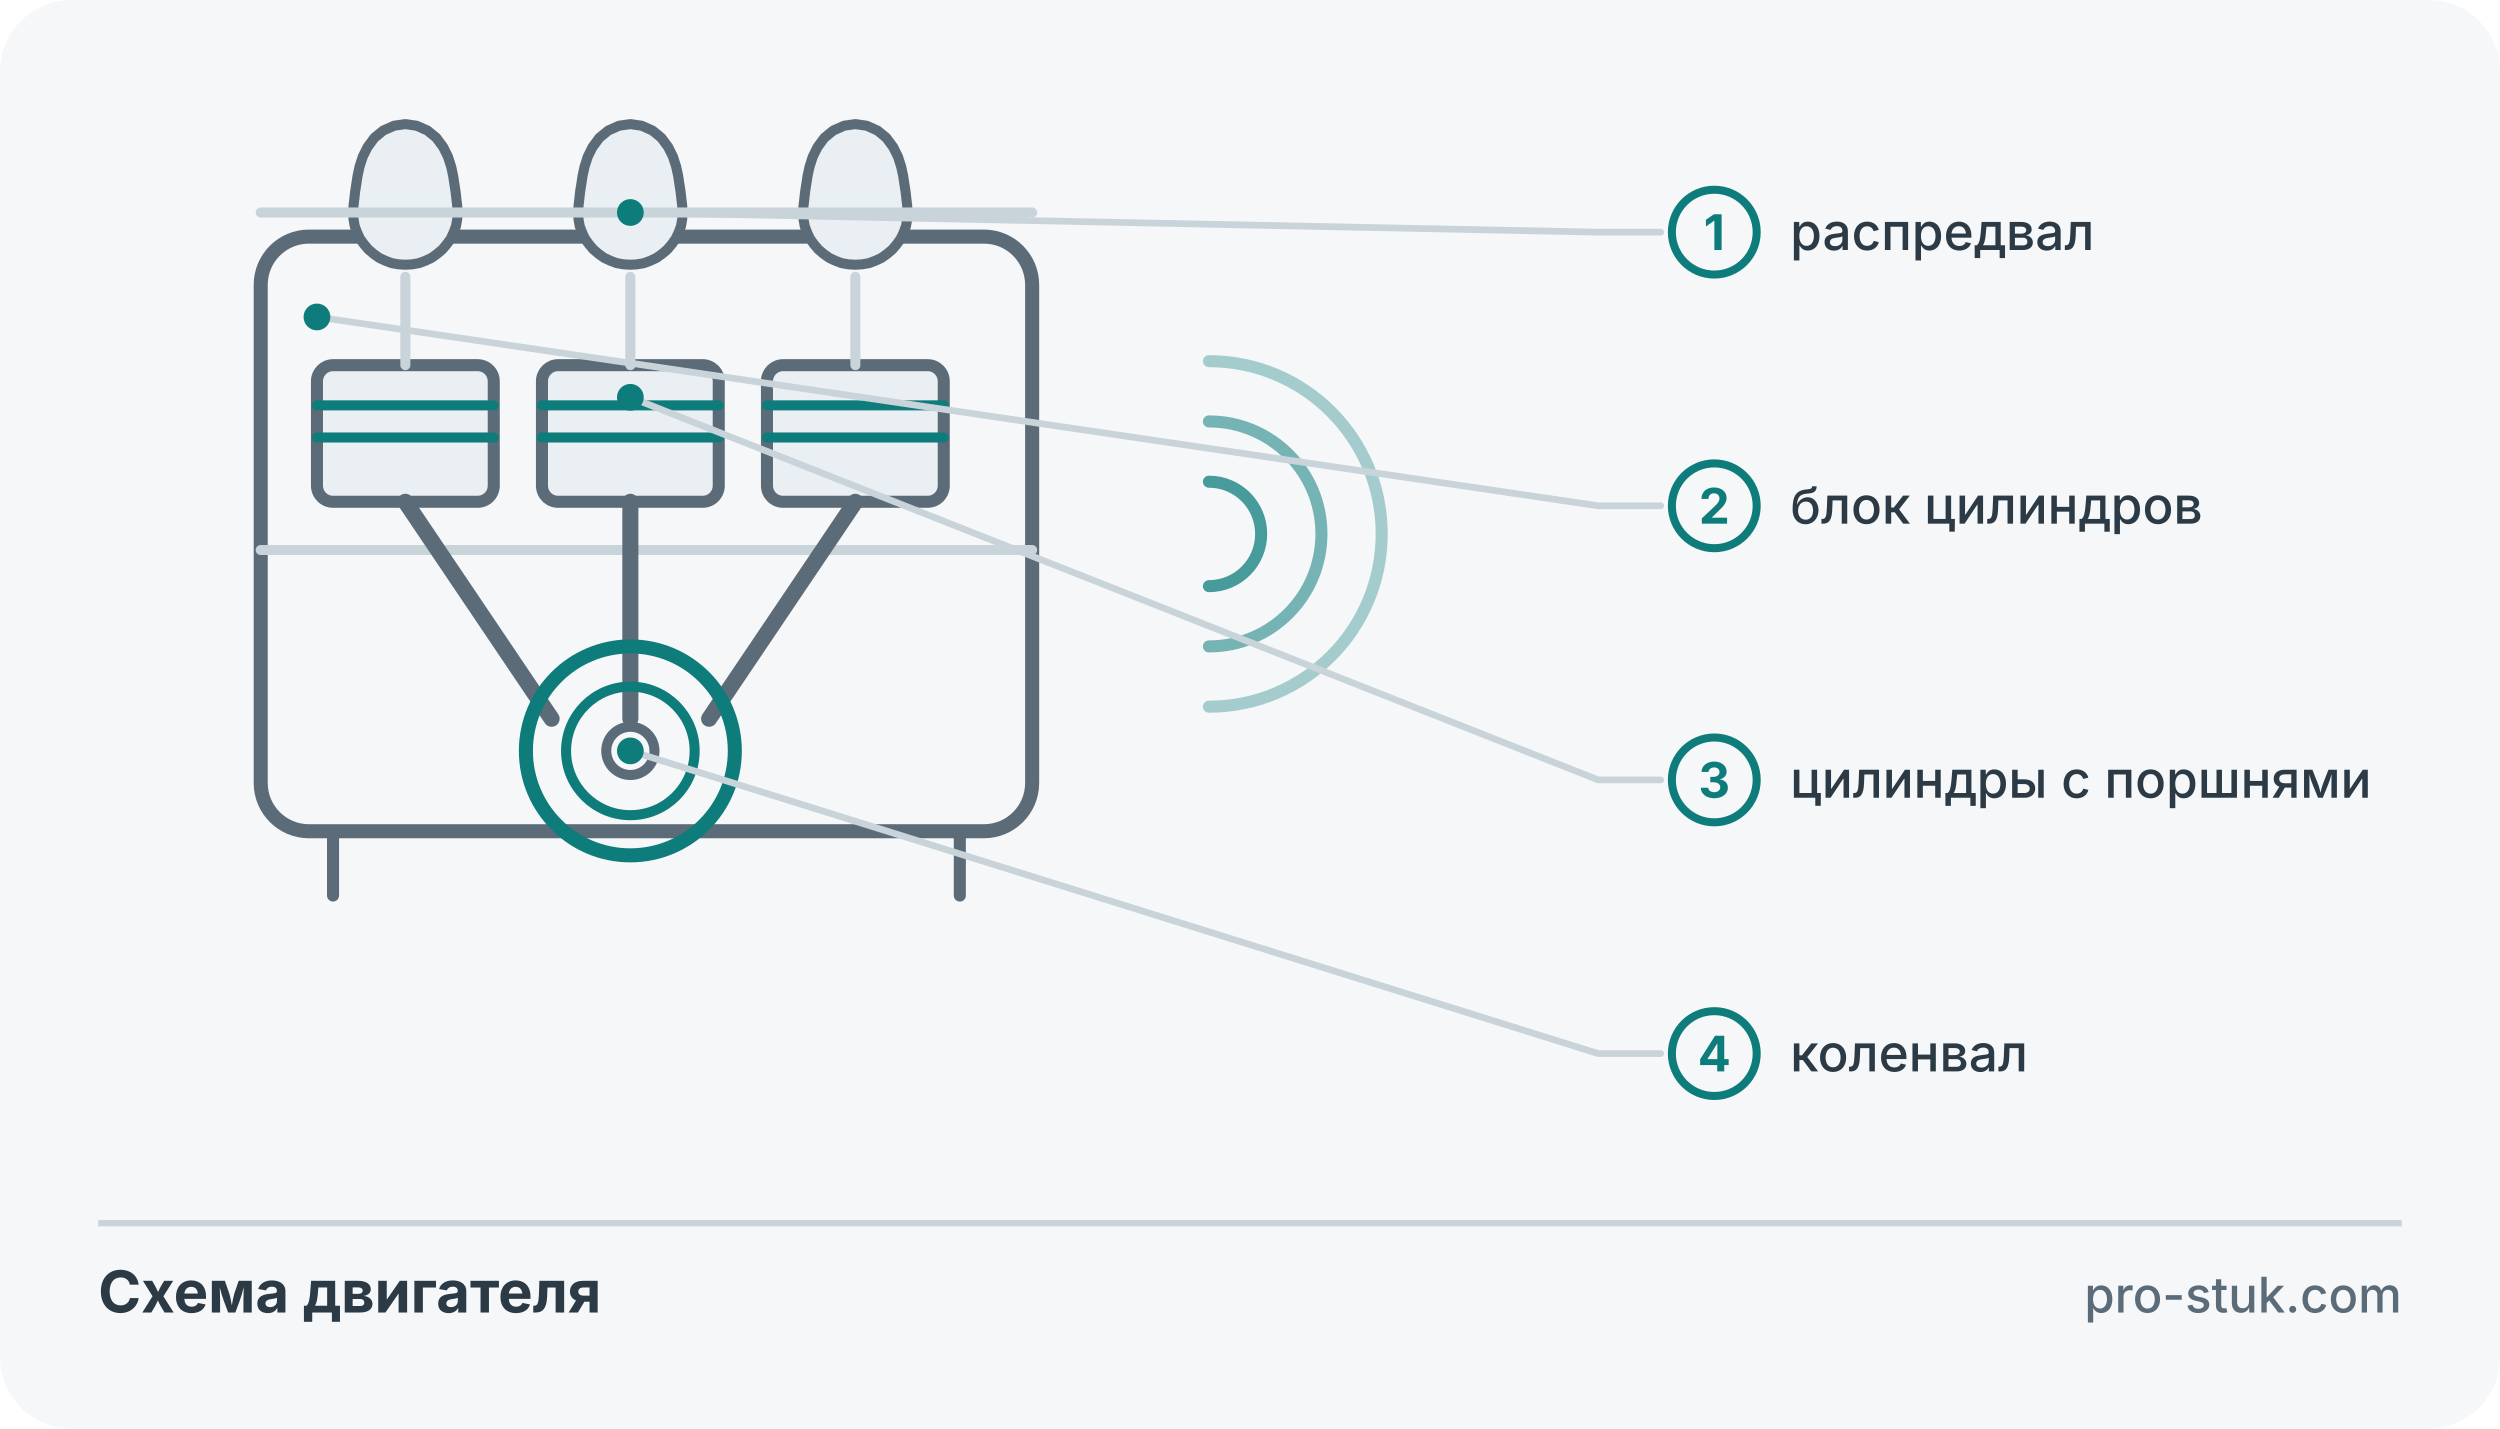
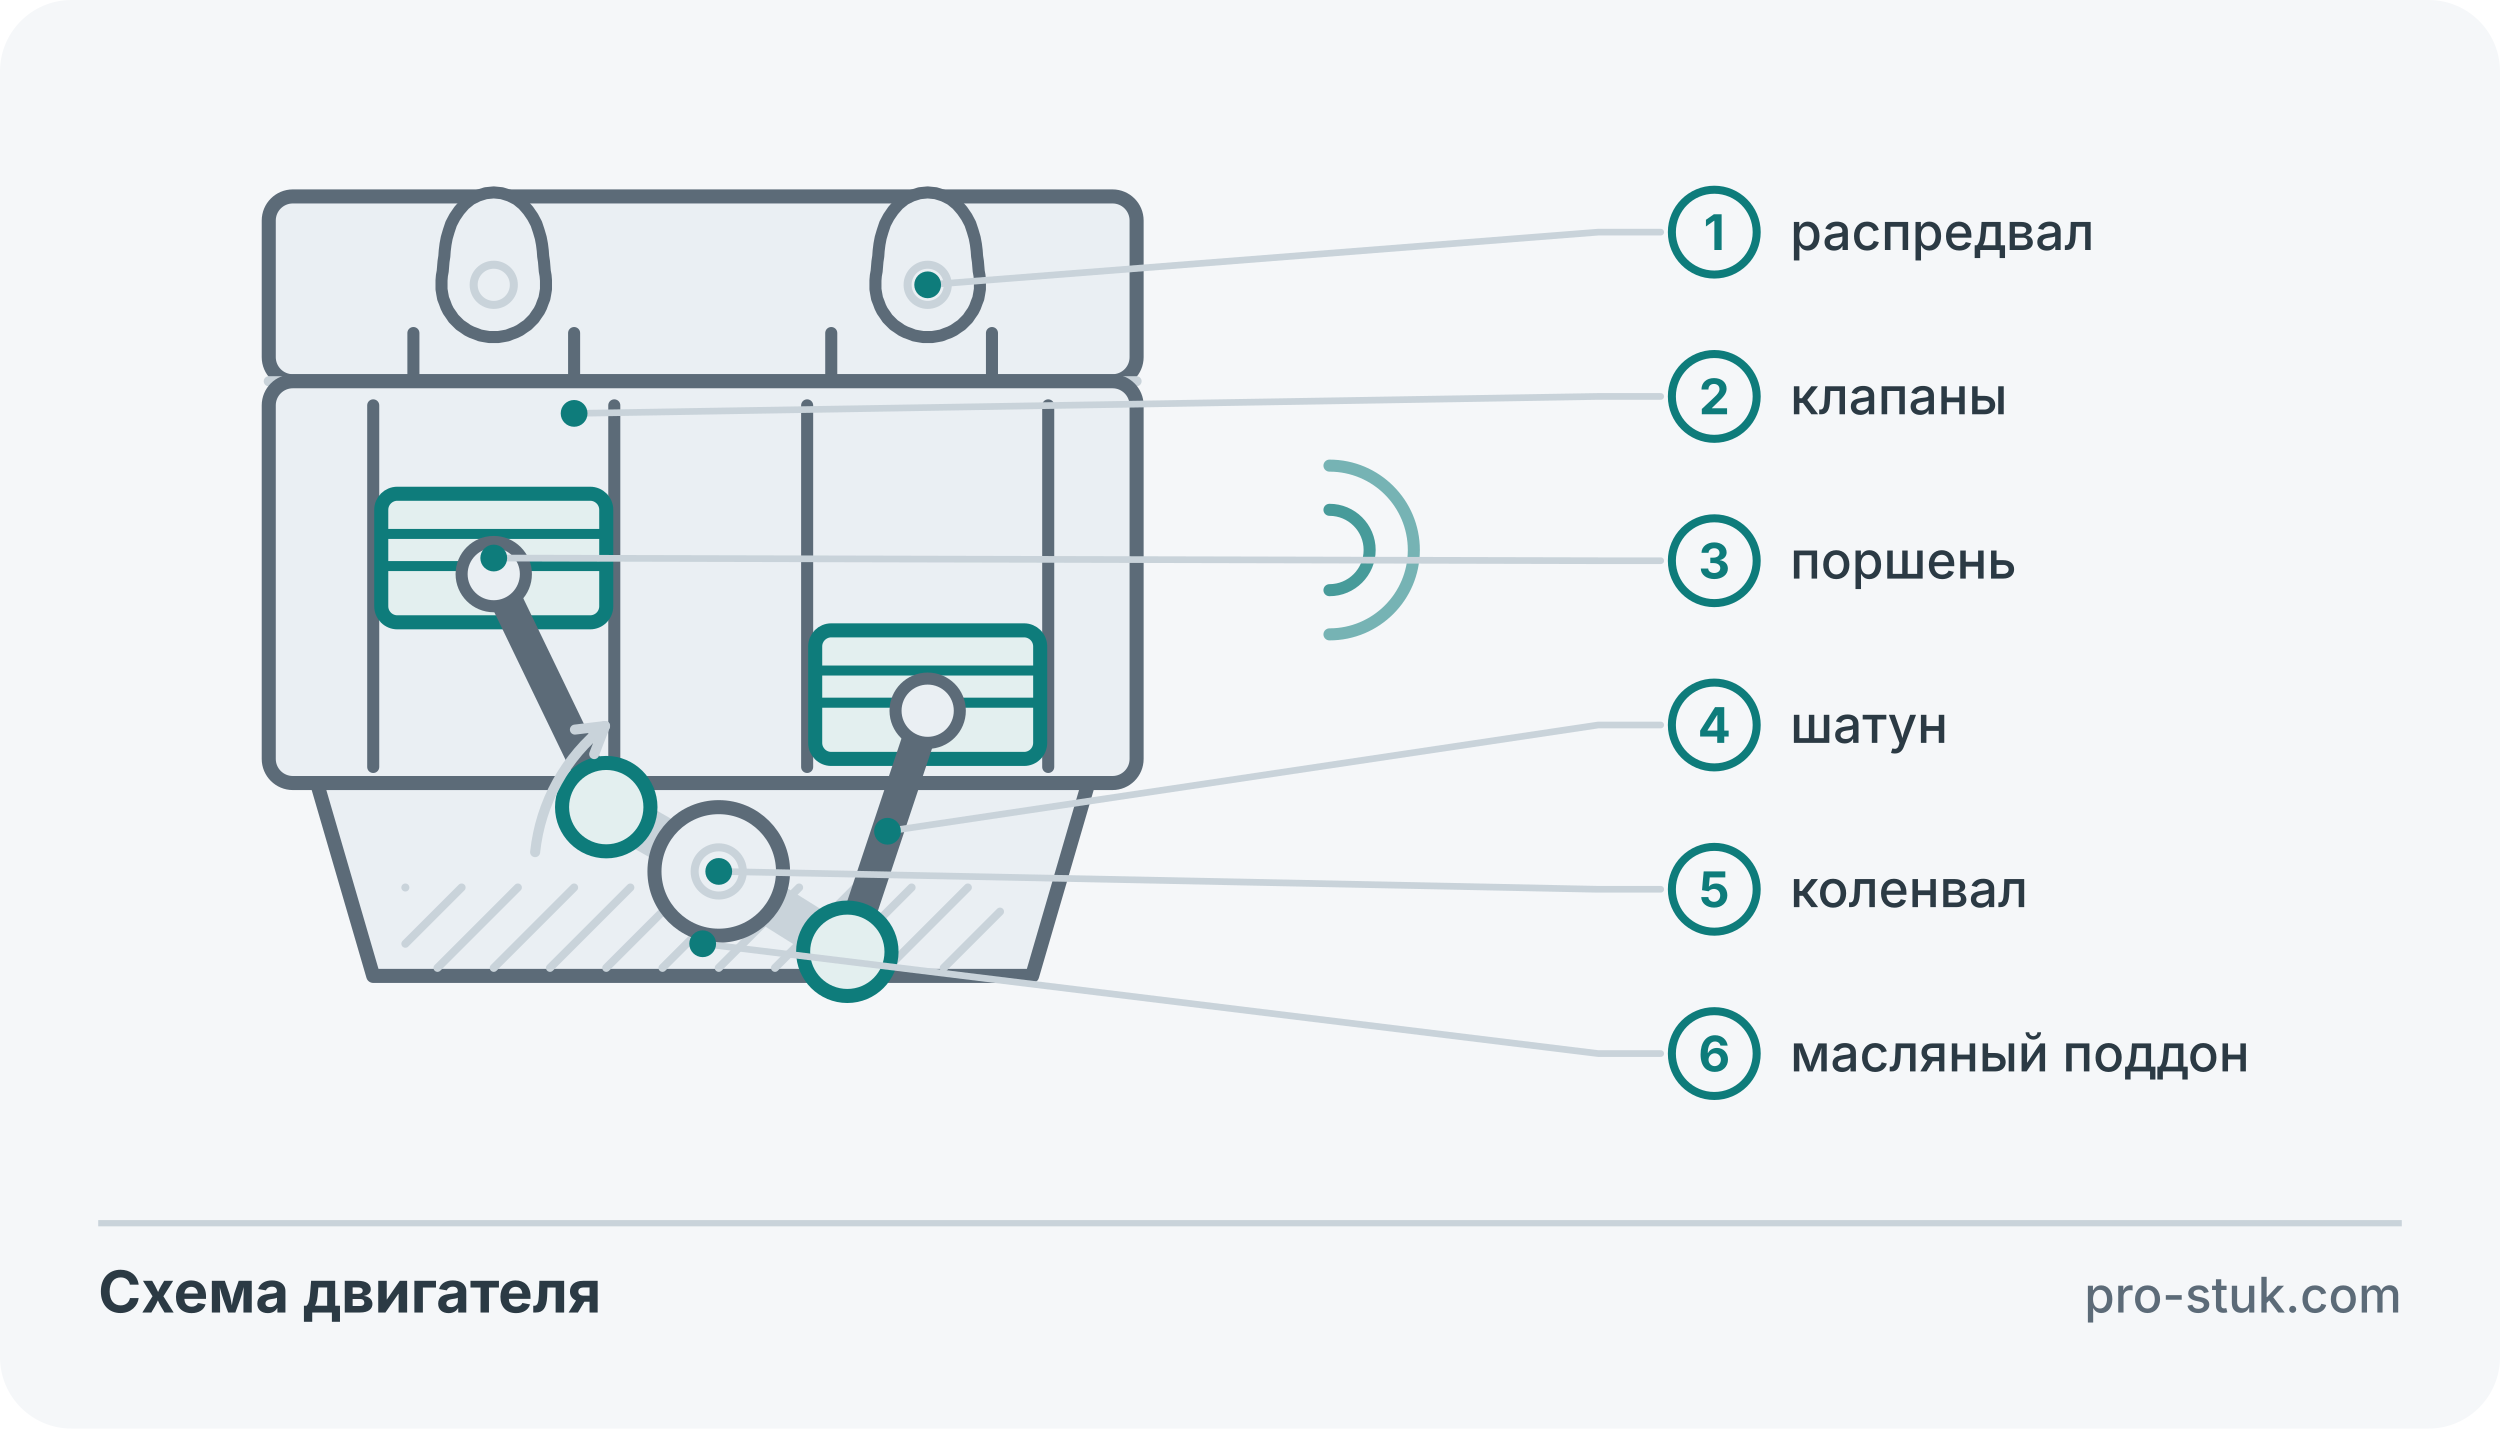
<svg xmlns="http://www.w3.org/2000/svg" viewBox="0 0 560 320" role="img" aria-label="Схема двигателя">
  <rect width="560" height="320" rx="16" fill="#F5F7F9" />
  <g transform="translate(8,26) scale(0.9)">
    <g fill="none" stroke-linecap="round" stroke-linejoin="round">
-       <rect x="56.0" y="30.0" width="192.0" height="148.0" rx="12" stroke="#5C6B78" stroke-width="3.5" fill="none" />
-       <path d="M 56.0 108.0 L 248.0 108.0" stroke="#C9D3DA" stroke-width="2.5" />
-       <rect x="70.0" y="62.0" width="44.0" height="34.0" rx="4" stroke="#5C6B78" stroke-width="3" fill="#EAEFF3" />
-       <path d="M 70.0 72.0 L 114.0 72.0" stroke="#0E7C7B" stroke-width="2.5" />
-       <path d="M 70.0 80.0 L 114.0 80.0" stroke="#0E7C7B" stroke-width="2.5" />
-       <path d="M 92.0 96.0 L 128.4 150.0" stroke="#5C6B78" stroke-width="4" />
-       <path d="M 92.0 40.0 L 92.0 62.0" stroke="#C9D3DA" stroke-width="2.5" />
-       <rect x="126.0" y="62.0" width="44.0" height="34.0" rx="4" stroke="#5C6B78" stroke-width="3" fill="#EAEFF3" />
-       <path d="M 126.0 72.0 L 170.0 72.0" stroke="#0E7C7B" stroke-width="2.5" />
-       <path d="M 126.0 80.0 L 170.0 80.0" stroke="#0E7C7B" stroke-width="2.5" />
-       <path d="M 148.0 96.0 L 148.0 150.0" stroke="#5C6B78" stroke-width="4" />
-       <path d="M 148.0 40.0 L 148.0 62.0" stroke="#C9D3DA" stroke-width="2.5" />
-       <rect x="182.0" y="62.0" width="44.0" height="34.0" rx="4" stroke="#5C6B78" stroke-width="3" fill="#EAEFF3" />
-       <path d="M 182.0 72.0 L 226.0 72.0" stroke="#0E7C7B" stroke-width="2.5" />
-       <path d="M 182.0 80.0 L 226.0 80.0" stroke="#0E7C7B" stroke-width="2.5" />
-       <path d="M 204.0 96.0 L 167.6 150.0" stroke="#5C6B78" stroke-width="4" />
-       <path d="M 204.0 40.0 L 204.0 62.0" stroke="#C9D3DA" stroke-width="2.5" />
-       <circle cx="148.0" cy="158.0" r="26.0" stroke="#0E7C7B" stroke-width="3.5" fill="none" />
-       <circle cx="148.0" cy="158.0" r="16.0" stroke="#0E7C7B" stroke-width="2.5" fill="none" />
-       <circle cx="148.0" cy="158.0" r="6.0" stroke="#5C6B78" stroke-width="2.5" fill="none" />
-       <path d="M 105.0 24.0 L 104.9 25.7 L 104.6 27.4 L 104.0 29.0 L 103.3 30.5 L 102.3 31.9 L 101.2 33.2 L 99.9 34.3 L 98.5 35.3 L 97.0 36.0 L 95.4 36.6 L 93.7 36.9 L 92.0 37.0 L 90.3 36.9 L 88.6 36.6 L 87.0 36.0 L 85.5 35.3 L 84.1 34.3 L 82.8 33.2 L 81.7 31.9 L 80.7 30.5 L 80.0 29.0 L 79.4 27.4 L 79.1 25.7 L 79.0 24.0 L 79.1 22.3 L 79.3 20.6 L 79.5 18.8 L 79.8 16.9 L 80.1 14.9 L 80.6 12.6 L 81.4 10.1 L 82.6 7.7 L 84.3 5.4 L 86.5 3.6 L 89.2 2.4 L 92.0 2.0 L 94.8 2.4 L 97.5 3.6 L 99.7 5.4 L 101.4 7.7 L 102.6 10.1 L 103.4 12.6 L 103.9 14.9 L 104.2 16.9 L 104.5 18.8 L 104.7 20.6 L 104.9 22.3 L 105.0 24.0 Z" stroke="#5C6B78" stroke-width="2.5" fill="#EAEFF3" />
-       <path d="M 161.0 24.0 L 160.9 25.7 L 160.6 27.4 L 160.0 29.0 L 159.3 30.5 L 158.3 31.9 L 157.2 33.2 L 155.9 34.3 L 154.5 35.3 L 153.0 36.0 L 151.4 36.6 L 149.7 36.9 L 148.0 37.0 L 146.3 36.9 L 144.6 36.6 L 143.0 36.0 L 141.5 35.3 L 140.1 34.3 L 138.8 33.2 L 137.7 31.9 L 136.7 30.5 L 136.0 29.0 L 135.4 27.4 L 135.1 25.7 L 135.0 24.0 L 135.1 22.3 L 135.3 20.6 L 135.5 18.8 L 135.8 16.9 L 136.1 14.9 L 136.6 12.6 L 137.4 10.1 L 138.6 7.7 L 140.3 5.4 L 142.5 3.6 L 145.2 2.4 L 148.0 2.0 L 150.8 2.4 L 153.5 3.6 L 155.7 5.4 L 157.4 7.7 L 158.6 10.1 L 159.4 12.6 L 159.9 14.9 L 160.2 16.9 L 160.5 18.8 L 160.7 20.6 L 160.9 22.3 L 161.0 24.0 Z" stroke="#5C6B78" stroke-width="2.5" fill="#EAEFF3" />
-       <path d="M 217.0 24.0 L 216.9 25.7 L 216.6 27.4 L 216.0 29.0 L 215.3 30.5 L 214.3 31.9 L 213.2 33.2 L 211.9 34.3 L 210.5 35.3 L 209.0 36.0 L 207.4 36.6 L 205.7 36.9 L 204.0 37.0 L 202.3 36.9 L 200.6 36.6 L 199.0 36.0 L 197.5 35.3 L 196.1 34.3 L 194.8 33.2 L 193.7 31.9 L 192.7 30.5 L 192.0 29.0 L 191.4 27.4 L 191.1 25.7 L 191.0 24.0 L 191.1 22.3 L 191.3 20.6 L 191.5 18.8 L 191.8 16.9 L 192.1 14.9 L 192.6 12.6 L 193.4 10.1 L 194.6 7.7 L 196.3 5.4 L 198.5 3.6 L 201.2 2.4 L 204.0 2.0 L 206.8 2.4 L 209.5 3.6 L 211.7 5.4 L 213.4 7.7 L 214.6 10.1 L 215.4 12.6 L 215.9 14.9 L 216.2 16.9 L 216.5 18.8 L 216.7 20.6 L 216.9 22.3 L 217.0 24.0 Z" stroke="#5C6B78" stroke-width="2.5" fill="#EAEFF3" />
-       <path d="M 56.0 24.0 L 248.0 24.0" stroke="#C9D3DA" stroke-width="2.5" />
-       <path d="M 74.0 178.0 L 74.0 194.0" stroke="#5C6B78" stroke-width="3" />
-       <path d="M 230.0 178.0 L 230.0 194.0" stroke="#5C6B78" stroke-width="3" />
-       <path d="M 292 91 A 13 13 0 0 1 292 117" stroke="#0E7C7B" stroke-width="3" opacity="0.75" />
-       <path d="M 292 76 A 28 28 0 0 1 292 132" stroke="#0E7C7B" stroke-width="3" opacity="0.55" />
-       <path d="M 292 61 A 43 43 0 0 1 292 147" stroke="#0E7C7B" stroke-width="3" opacity="0.35" />
+       <rect x="58.0" y="20.0" width="216.0" height="46.0" rx="6" stroke="#5C6B78" stroke-width="3.5" fill="#EAEFF3" />
+       <path d="M 127.0 42.0 L 127.0 43.1 L 126.8 44.3 L 126.6 45.4 L 126.2 46.4 L 125.8 47.5 L 125.3 48.5 L 124.6 49.5 L 124.0 50.4 L 123.2 51.2 L 122.4 52.0 L 121.5 52.6 L 120.5 53.3 L 119.5 53.8 L 118.4 54.2 L 117.4 54.6 L 116.3 54.8 L 115.1 55.0 L 114.0 55.0 L 112.9 55.0 L 111.7 54.8 L 110.6 54.6 L 109.6 54.2 L 108.5 53.8 L 107.5 53.3 L 106.5 52.6 L 105.6 52.0 L 104.8 51.2 L 104.0 50.4 L 103.4 49.5 L 102.7 48.5 L 102.2 47.5 L 101.8 46.4 L 101.4 45.4 L 101.2 44.3 L 101.0 43.1 L 101.0 42.0 L 101.0 40.9 L 101.1 39.7 L 101.3 38.6 L 101.4 37.4 L 101.5 36.2 L 101.7 34.9 L 101.8 33.5 L 102.0 31.9 L 102.3 30.3 L 102.8 28.6 L 103.4 26.8 L 104.3 25.1 L 105.4 23.5 L 106.7 22.0 L 108.3 20.7 L 110.1 19.8 L 112.0 19.2 L 114.0 19.0 L 116.0 19.2 L 117.9 19.8 L 119.7 20.7 L 121.3 22.0 L 122.6 23.5 L 123.7 25.1 L 124.6 26.8 L 125.2 28.6 L 125.7 30.3 L 126.0 31.9 L 126.2 33.5 L 126.3 34.9 L 126.5 36.2 L 126.6 37.4 L 126.7 38.6 L 126.9 39.7 L 127.0 40.9 L 127.0 42.0 Z" stroke="#5C6B78" stroke-width="3" fill="#EAEFF3" />
+       <circle cx="114.0" cy="42.0" r="5.0" stroke="#C9D3DA" stroke-width="2" fill="none" />
+       <path d="M 235.0 42.0 L 235.0 43.1 L 234.8 44.3 L 234.6 45.4 L 234.2 46.4 L 233.8 47.5 L 233.3 48.5 L 232.6 49.5 L 232.0 50.4 L 231.2 51.2 L 230.4 52.0 L 229.5 52.6 L 228.5 53.3 L 227.5 53.8 L 226.4 54.2 L 225.4 54.6 L 224.3 54.8 L 223.1 55.0 L 222.0 55.0 L 220.9 55.0 L 219.7 54.8 L 218.6 54.6 L 217.6 54.2 L 216.5 53.8 L 215.5 53.3 L 214.5 52.6 L 213.6 52.0 L 212.8 51.2 L 212.0 50.4 L 211.4 49.5 L 210.7 48.5 L 210.2 47.5 L 209.8 46.4 L 209.4 45.4 L 209.2 44.3 L 209.0 43.1 L 209.0 42.0 L 209.0 40.9 L 209.1 39.7 L 209.3 38.6 L 209.4 37.4 L 209.5 36.2 L 209.7 34.9 L 209.8 33.5 L 210.0 31.9 L 210.3 30.3 L 210.8 28.6 L 211.4 26.8 L 212.3 25.1 L 213.4 23.5 L 214.7 22.0 L 216.3 20.7 L 218.1 19.8 L 220.0 19.2 L 222.0 19.0 L 224.0 19.2 L 225.9 19.8 L 227.7 20.7 L 229.3 22.0 L 230.6 23.5 L 231.7 25.1 L 232.6 26.8 L 233.2 28.6 L 233.7 30.3 L 234.0 31.9 L 234.2 33.5 L 234.3 34.9 L 234.5 36.2 L 234.6 37.4 L 234.7 38.6 L 234.9 39.7 L 235.0 40.9 L 235.0 42.0 Z" stroke="#5C6B78" stroke-width="3" fill="#EAEFF3" />
+       <circle cx="222.0" cy="42.0" r="5.0" stroke="#C9D3DA" stroke-width="2" fill="none" />
+       <path d="M 58.0 66.0 L 274.0 66.0" stroke="#C9D3DA" stroke-width="2.5" />
+       <path d="M 94.0 54.0 L 94.0 82.0" stroke="#5C6B78" stroke-width="3" />
+       <path d="M 83.0 82.0 L 105.0 82.0 L 101.0 90.0 L 87.0 90.0 Z" stroke="#5C6B78" stroke-width="2.5" fill="#EAEFF3" />
+       <path d="M 134.0 54.0 L 134.0 82.0" stroke="#5C6B78" stroke-width="3" />
+       <path d="M 123.0 82.0 L 145.0 82.0 L 141.0 90.0 L 127.0 90.0 Z" stroke="#5C6B78" stroke-width="2.5" fill="#EAEFF3" />
+       <path d="M 198.0 54.0 L 198.0 82.0" stroke="#5C6B78" stroke-width="3" />
+       <path d="M 187.0 82.0 L 209.0 82.0 L 205.0 90.0 L 191.0 90.0 Z" stroke="#5C6B78" stroke-width="2.5" fill="#EAEFF3" />
+       <path d="M 238.0 54.0 L 238.0 82.0" stroke="#5C6B78" stroke-width="3" />
+       <path d="M 227.0 82.0 L 249.0 82.0 L 245.0 90.0 L 231.0 90.0 Z" stroke="#5C6B78" stroke-width="2.5" fill="#EAEFF3" />
+       <rect x="58.0" y="66.0" width="216.0" height="100.0" rx="6" stroke="#5C6B78" stroke-width="3.5" fill="#EAEFF3" />
+       <path d="M 84.0 72.0 L 84.0 162.0" stroke="#5C6B78" stroke-width="3" />
+       <path d="M 144.0 72.0 L 144.0 162.0" stroke="#5C6B78" stroke-width="3" />
+       <path d="M 192.0 72.0 L 192.0 162.0" stroke="#5C6B78" stroke-width="3" />
+       <path d="M 252.0 72.0 L 252.0 162.0" stroke="#5C6B78" stroke-width="3" />
+       <rect x="86.0" y="94.0" width="56.0" height="32.0" rx="4" stroke="#0E7C7B" stroke-width="3.5" fill="#E3EFEF" />
+       <path d="M 86.0 104.0 L 142.0 104.0" stroke="#0E7C7B" stroke-width="2.5" />
+       <path d="M 86.0 112.0 L 142.0 112.0" stroke="#0E7C7B" stroke-width="2.5" />
+       <rect x="194.0" y="128.0" width="56.0" height="32.0" rx="4" stroke="#0E7C7B" stroke-width="3.5" fill="#E3EFEF" />
+       <path d="M 194.0 138.0 L 250.0 138.0" stroke="#0E7C7B" stroke-width="2.5" />
+       <path d="M 194.0 146.0 L 250.0 146.0" stroke="#0E7C7B" stroke-width="2.5" />
+       <path d="M 70.0 166.0 L 262.0 166.0 L 248.0 214.0 L 84.0 214.0 Z" stroke="#5C6B78" stroke-width="3.5" fill="#EAEFF3" />
+       <path d="M 92.0 192.0 L 92.0 192.0" stroke="#C9D3DA" stroke-width="2" />
+       <path d="M 106.0 192.0 L 92.0 206.0" stroke="#C9D3DA" stroke-width="2" />
+       <path d="M 120.0 192.0 L 100.0 212.0" stroke="#C9D3DA" stroke-width="2" />
+       <path d="M 134.0 192.0 L 114.0 212.0" stroke="#C9D3DA" stroke-width="2" />
+       <path d="M 148.0 192.0 L 128.0 212.0" stroke="#C9D3DA" stroke-width="2" />
+       <path d="M 162.0 192.0 L 142.0 212.0" stroke="#C9D3DA" stroke-width="2" />
+       <path d="M 176.0 192.0 L 156.0 212.0" stroke="#C9D3DA" stroke-width="2" />
+       <path d="M 190.0 192.0 L 170.0 212.0" stroke="#C9D3DA" stroke-width="2" />
+       <path d="M 204.0 192.0 L 184.0 212.0" stroke="#C9D3DA" stroke-width="2" />
+       <path d="M 218.0 192.0 L 198.0 212.0" stroke="#C9D3DA" stroke-width="2" />
+       <path d="M 232.0 192.0 L 212.0 212.0" stroke="#C9D3DA" stroke-width="2" />
+       <path d="M 240.0 198.0 L 226.0 212.0" stroke="#C9D3DA" stroke-width="2" />
+       <path d="M 114.0 114.0 L 142.0 172.0" stroke="#5C6B78" stroke-width="8" />
+       <path d="M 222.0 148.0 L 202.0 208.0" stroke="#5C6B78" stroke-width="8" />
+       <path d="M 170.0 188.0 L 142.0 172.0" stroke="#C9D3DA" stroke-width="11" />
+       <path d="M 170.0 188.0 L 202.0 208.0" stroke="#C9D3DA" stroke-width="11" />
+       <circle cx="114.0" cy="114.0" r="8.0" stroke="#5C6B78" stroke-width="3" fill="#EAEFF3" />
+       <circle cx="222.0" cy="148.0" r="8.0" stroke="#5C6B78" stroke-width="3" fill="#EAEFF3" />
+       <circle cx="142.0" cy="172.0" r="11.0" stroke="#0E7C7B" stroke-width="3.5" fill="#E3EFEF" />
+       <circle cx="202.0" cy="208.0" r="11.0" stroke="#0E7C7B" stroke-width="3.5" fill="#E3EFEF" />
+       <circle cx="170.0" cy="188.0" r="16.0" stroke="#5C6B78" stroke-width="3.5" fill="#EAEFF3" />
+       <circle cx="170.0" cy="188.0" r="6.0" stroke="#C9D3DA" stroke-width="2" fill="none" />
+       <path d="M 124.3 183.2 A 46.0 46.0 0 0 1 141.7 151.8" stroke="#C9D3DA" stroke-width="2.5" fill="none" />
+       <path d="M 139.0 158.8 L 141.7 151.8 L 134.2 152.7" stroke="#C9D3DA" stroke-width="2.5" fill="none" />
+       <path d="M 322 98 A 10 10 0 0 1 322 118" stroke="#0E7C7B" stroke-width="3" opacity="0.75" />
+       <path d="M 322 87 A 21 21 0 0 1 322 129" stroke="#0E7C7B" stroke-width="3" opacity="0.55" />
    </g>
  </g>
  <g fill="none" stroke-linecap="round" stroke-linejoin="round">
-     <path d="M 141.2 47.6 L 358.0 52.0 L 372.0 52.0" stroke="#C9D3DA" stroke-width="1.5" fill="none" />
-     <circle cx="141.2" cy="47.6" r="3" fill="#0E7C7B" />
+     <path d="M 207.8 63.8 L 358.0 52.0 L 372.0 52.0" stroke="#C9D3DA" stroke-width="1.5" fill="none" />
+     <circle cx="207.8" cy="63.8" r="3" fill="#0E7C7B" />
    <circle cx="384.0" cy="52.0" r="9.5" fill="#F5F7F9" stroke="#0E7C7B" stroke-width="1.8" />
    <text x="384.0" y="56.0" font-family="Manrope, Inter, system-ui, -apple-system, Segoe UI, sans-serif" font-size="11" font-weight="700" fill="#0E7C7B" text-anchor="middle">1</text>
    <text x="401.0" y="56.0" font-family="Manrope, Inter, system-ui, -apple-system, Segoe UI, sans-serif" font-size="11.5" font-weight="500" fill="#2B3A44" text-anchor="start">распредвал</text>
-     <path d="M 71.0 71.0 L 358.0 113.3 L 372.0 113.3" stroke="#C9D3DA" stroke-width="1.5" fill="none" />
-     <circle cx="71.0" cy="71.0" r="3" fill="#0E7C7B" />
-     <circle cx="384.0" cy="113.3" r="9.5" fill="#F5F7F9" stroke="#0E7C7B" stroke-width="1.8" />
-     <text x="384.0" y="117.3" font-family="Manrope, Inter, system-ui, -apple-system, Segoe UI, sans-serif" font-size="11" font-weight="700" fill="#0E7C7B" text-anchor="middle">2</text>
-     <text x="401.0" y="117.3" font-family="Manrope, Inter, system-ui, -apple-system, Segoe UI, sans-serif" font-size="11.5" font-weight="500" fill="#2B3A44" text-anchor="start">блок цилиндров</text>
-     <path d="M 141.2 89.0 L 358.0 174.7 L 372.0 174.7" stroke="#C9D3DA" stroke-width="1.5" fill="none" />
-     <circle cx="141.2" cy="89.0" r="3" fill="#0E7C7B" />
-     <circle cx="384.0" cy="174.7" r="9.5" fill="#F5F7F9" stroke="#0E7C7B" stroke-width="1.8" />
-     <text x="384.0" y="178.7" font-family="Manrope, Inter, system-ui, -apple-system, Segoe UI, sans-serif" font-size="11" font-weight="700" fill="#0E7C7B" text-anchor="middle">3</text>
-     <text x="401.0" y="178.7" font-family="Manrope, Inter, system-ui, -apple-system, Segoe UI, sans-serif" font-size="11.5" font-weight="500" fill="#2B3A44" text-anchor="start">цилиндры с поршнями</text>
-     <path d="M 141.2 168.2 L 358.0 236.0 L 372.0 236.0" stroke="#C9D3DA" stroke-width="1.5" fill="none" />
-     <circle cx="141.2" cy="168.2" r="3" fill="#0E7C7B" />
+     <path d="M 128.6 92.6 L 358.0 88.8 L 372.0 88.8" stroke="#C9D3DA" stroke-width="1.5" fill="none" />
+     <circle cx="128.6" cy="92.6" r="3" fill="#0E7C7B" />
+     <circle cx="384.0" cy="88.8" r="9.5" fill="#F5F7F9" stroke="#0E7C7B" stroke-width="1.8" />
+     <text x="384.0" y="92.8" font-family="Manrope, Inter, system-ui, -apple-system, Segoe UI, sans-serif" font-size="11" font-weight="700" fill="#0E7C7B" text-anchor="middle">2</text>
+     <text x="401.0" y="92.8" font-family="Manrope, Inter, system-ui, -apple-system, Segoe UI, sans-serif" font-size="11.5" font-weight="500" fill="#2B3A44" text-anchor="start">клапаны</text>
+     <path d="M 110.6 125.0 L 358.0 125.6 L 372.0 125.6" stroke="#C9D3DA" stroke-width="1.5" fill="none" />
+     <circle cx="110.6" cy="125.0" r="3" fill="#0E7C7B" />
+     <circle cx="384.0" cy="125.6" r="9.5" fill="#F5F7F9" stroke="#0E7C7B" stroke-width="1.8" />
+     <text x="384.0" y="129.6" font-family="Manrope, Inter, system-ui, -apple-system, Segoe UI, sans-serif" font-size="11" font-weight="700" fill="#0E7C7B" text-anchor="middle">3</text>
+     <text x="401.0" y="129.6" font-family="Manrope, Inter, system-ui, -apple-system, Segoe UI, sans-serif" font-size="11.5" font-weight="500" fill="#2B3A44" text-anchor="start">поршень</text>
+     <path d="M 198.8 186.2 L 358.0 162.4 L 372.0 162.4" stroke="#C9D3DA" stroke-width="1.5" fill="none" />
+     <circle cx="198.8" cy="186.2" r="3" fill="#0E7C7B" />
+     <circle cx="384.0" cy="162.4" r="9.5" fill="#F5F7F9" stroke="#0E7C7B" stroke-width="1.8" />
+     <text x="384.0" y="166.4" font-family="Manrope, Inter, system-ui, -apple-system, Segoe UI, sans-serif" font-size="11" font-weight="700" fill="#0E7C7B" text-anchor="middle">4</text>
+     <text x="401.0" y="166.4" font-family="Manrope, Inter, system-ui, -apple-system, Segoe UI, sans-serif" font-size="11.5" font-weight="500" fill="#2B3A44" text-anchor="start">шатун</text>
+     <path d="M 161.0 195.2 L 358.0 199.2 L 372.0 199.2" stroke="#C9D3DA" stroke-width="1.5" fill="none" />
+     <circle cx="161.0" cy="195.2" r="3" fill="#0E7C7B" />
+     <circle cx="384.0" cy="199.2" r="9.5" fill="#F5F7F9" stroke="#0E7C7B" stroke-width="1.8" />
+     <text x="384.0" y="203.2" font-family="Manrope, Inter, system-ui, -apple-system, Segoe UI, sans-serif" font-size="11" font-weight="700" fill="#0E7C7B" text-anchor="middle">5</text>
+     <text x="401.0" y="203.2" font-family="Manrope, Inter, system-ui, -apple-system, Segoe UI, sans-serif" font-size="11.5" font-weight="500" fill="#2B3A44" text-anchor="start">коленвал</text>
+     <path d="M 157.4 211.4 L 358.0 236.0 L 372.0 236.0" stroke="#C9D3DA" stroke-width="1.5" fill="none" />
+     <circle cx="157.4" cy="211.4" r="3" fill="#0E7C7B" />
    <circle cx="384.0" cy="236.0" r="9.5" fill="#F5F7F9" stroke="#0E7C7B" stroke-width="1.8" />
-     <text x="384.0" y="240.0" font-family="Manrope, Inter, system-ui, -apple-system, Segoe UI, sans-serif" font-size="11" font-weight="700" fill="#0E7C7B" text-anchor="middle">4</text>
-     <text x="401.0" y="240.0" font-family="Manrope, Inter, system-ui, -apple-system, Segoe UI, sans-serif" font-size="11.5" font-weight="500" fill="#2B3A44" text-anchor="start">коленвал</text>
+     <text x="384.0" y="240.0" font-family="Manrope, Inter, system-ui, -apple-system, Segoe UI, sans-serif" font-size="11" font-weight="700" fill="#0E7C7B" text-anchor="middle">6</text>
+     <text x="401.0" y="240.0" font-family="Manrope, Inter, system-ui, -apple-system, Segoe UI, sans-serif" font-size="11.5" font-weight="500" fill="#2B3A44" text-anchor="start">масляный поддон</text>
  </g>
  <path d="M 22 274 L 538 274" stroke="#C9D3DA" stroke-width="1.4" fill="none" />
  <text x="22.0" y="294.0" font-family="Manrope, Inter, system-ui, -apple-system, Segoe UI, sans-serif" font-size="13" font-weight="700" fill="#2B3A44" text-anchor="start">Схема двигателя</text>
  <text x="538.0" y="294.0" font-family="Manrope, Inter, system-ui, -apple-system, Segoe UI, sans-serif" font-size="11" font-weight="500" fill="#5C6B78" text-anchor="end">pro-stuk.com</text>
</svg>
